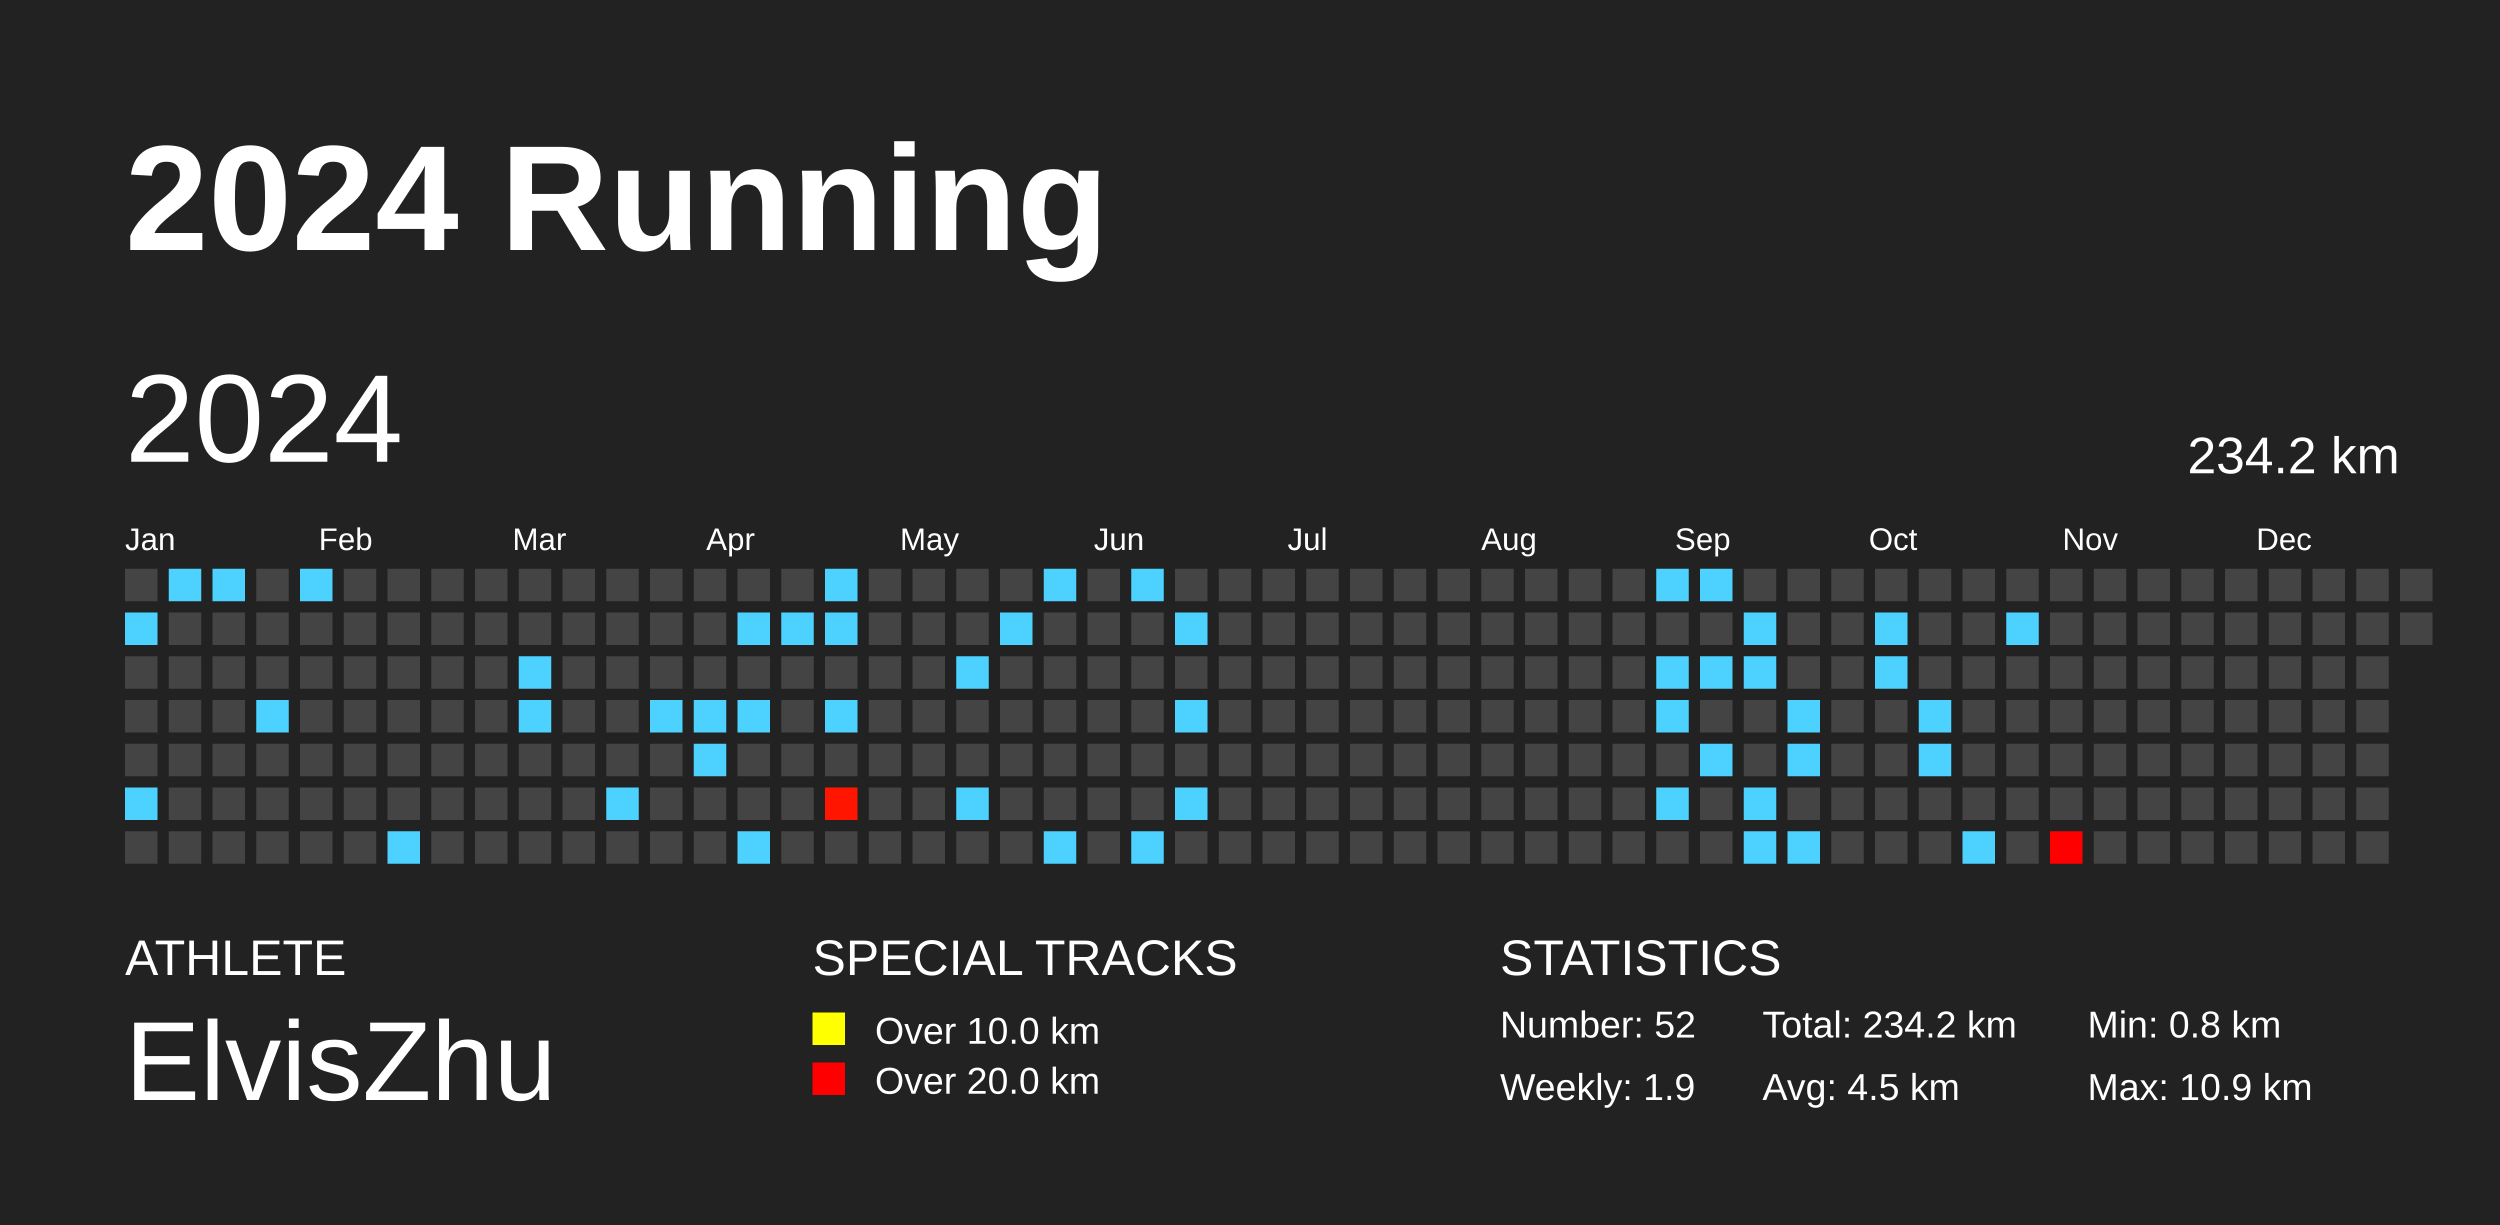
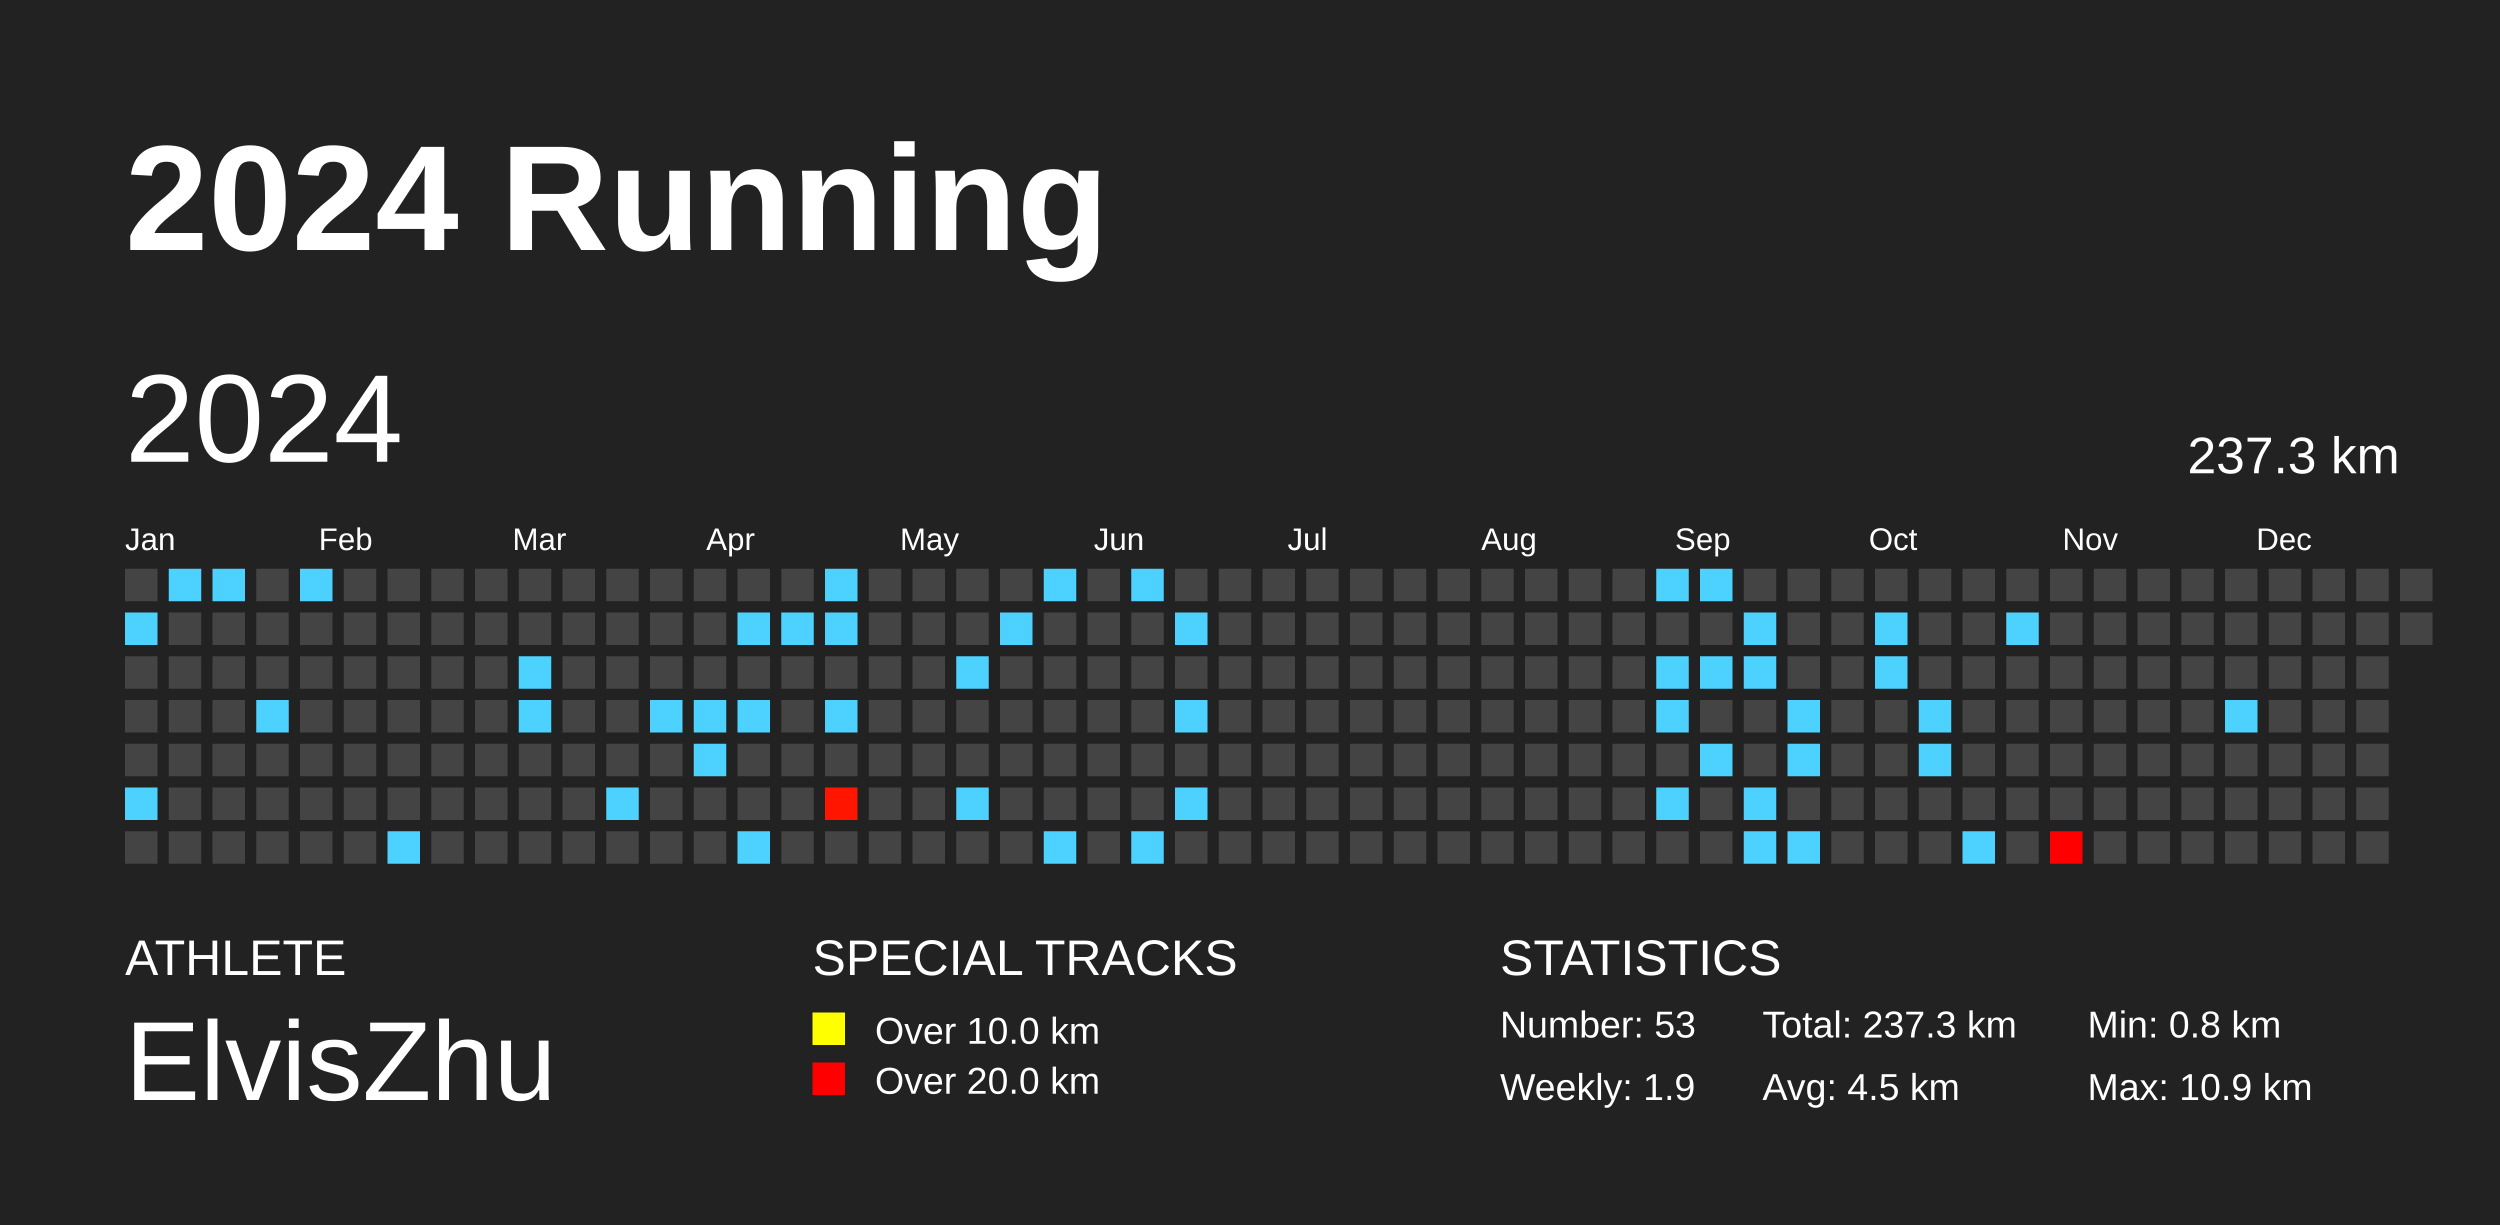
<svg xmlns="http://www.w3.org/2000/svg" baseProfile="full" height="98mm" version="1.1" viewBox="0,0,200,98" width="200mm">
  <defs />
  <rect fill="#222222" height="98" width="200" x="0" y="0" />
  <text fill="#FFFFFF" style="font-size:12px; font-family:Arial; font-weight:bold;" x="10" y="20">2024 Running</text>
  <text fill="#FFFFFF" style="font-size:4px; font-family:Arial" x="10" y="78">ATHLETE</text>
  <text fill="#FFFFFF" style="font-size:9px; font-family:Arial" x="10" y="88">ElvisZhu</text>
  <text fill="#FFFFFF" style="font-size:4px; font-family:Arial" x="65" y="78">SPECIAL TRACKS</text>
  <rect fill="yellow" height="2.6" width="2.6" x="65" y="81" />
  <text fill="#FFFFFF" style="font-size:3px; font-family:Arial" x="70" y="83.5">Over 10.0 km</text>
  <rect fill="red" height="2.6" width="2.6" x="65" y="85" />
  <text fill="#FFFFFF" style="font-size:3px; font-family:Arial" x="70" y="87.5">Over 20.0 km</text>
  <text fill="#FFFFFF" style="font-size:4px; font-family:Arial" x="120" y="78">STATISTICS</text>
-   <text fill="#FFFFFF" style="font-size:3px; font-family:Arial" x="120" y="83">Number: 52</text>
+   <text fill="#FFFFFF" style="font-size:3px; font-family:Arial" x="120" y="83">Number: 53</text>
  <text fill="#FFFFFF" style="font-size:3px; font-family:Arial" x="120" y="88">Weekly: 1.9</text>
-   <text fill="#FFFFFF" style="font-size:3px; font-family:Arial" x="141" y="83">Total: 234.2 km</text>
+   <text fill="#FFFFFF" style="font-size:3px; font-family:Arial" x="141" y="83">Total: 237.3 km</text>
  <text fill="#FFFFFF" style="font-size:3px; font-family:Arial" x="141" y="88">Avg: 4.5 km</text>
  <text fill="#FFFFFF" style="font-size:3px; font-family:Arial" x="167" y="83">Min: 0.8 km</text>
  <text fill="#FFFFFF" style="font-size:3px; font-family:Arial" x="167" y="88">Max: 10.9 km</text>
  <text dominant-baseline="hanging" fill="#FFFFFF" style="font-size:10.0px; font-family:Arial;" x="10" y="30">2024</text>
-   <text dominant-baseline="hanging" fill="#FFFFFF" style="font-size:4.125px; font-family:Arial;" x="175" y="35">234.2 km</text>
+   <text dominant-baseline="hanging" fill="#FFFFFF" style="font-size:4.125px; font-family:Arial;" x="175" y="35">237.3 km</text>
  <text fill="#FFFFFF" style="font-size:2.5px; font-family:Arial" x="10.0" y="44">Jan</text>
  <text fill="#FFFFFF" style="font-size:2.5px; font-family:Arial" x="25.5" y="44">Feb</text>
  <text fill="#FFFFFF" style="font-size:2.5px; font-family:Arial" x="41.0" y="44">Mar</text>
  <text fill="#FFFFFF" style="font-size:2.5px; font-family:Arial" x="56.5" y="44">Apr</text>
  <text fill="#FFFFFF" style="font-size:2.5px; font-family:Arial" x="72.0" y="44">May</text>
  <text fill="#FFFFFF" style="font-size:2.5px; font-family:Arial" x="87.5" y="44">Jun</text>
  <text fill="#FFFFFF" style="font-size:2.5px; font-family:Arial" x="103.0" y="44">Jul</text>
  <text fill="#FFFFFF" style="font-size:2.5px; font-family:Arial" x="118.5" y="44">Aug</text>
  <text fill="#FFFFFF" style="font-size:2.5px; font-family:Arial" x="134.0" y="44">Sep</text>
  <text fill="#FFFFFF" style="font-size:2.5px; font-family:Arial" x="149.5" y="44">Oct</text>
  <text fill="#FFFFFF" style="font-size:2.5px; font-family:Arial" x="165.0" y="44">Nov</text>
  <text fill="#FFFFFF" style="font-size:2.5px; font-family:Arial" x="180.5" y="44">Dec</text>
  <rect fill="#444444" height="2.6" width="2.6" x="10.0" y="45.5" />
  <rect fill="#4dd2ff" height="2.6" width="2.6" x="10.0" y="49.0" />
  <rect fill="#444444" height="2.6" width="2.6" x="10.0" y="52.5" />
  <rect fill="#444444" height="2.6" width="2.6" x="10.0" y="56.0" />
  <rect fill="#444444" height="2.6" width="2.6" x="10.0" y="59.5" />
  <rect fill="#4dd2ff" height="2.6" width="2.6" x="10.0" y="63.0" />
  <rect fill="#444444" height="2.6" width="2.6" x="10.0" y="66.5" />
  <rect fill="#4dd2ff" height="2.6" width="2.6" x="13.5" y="45.5" />
  <rect fill="#444444" height="2.6" width="2.6" x="13.5" y="49.0" />
  <rect fill="#444444" height="2.6" width="2.6" x="13.5" y="52.5" />
  <rect fill="#444444" height="2.6" width="2.6" x="13.5" y="56.0" />
  <rect fill="#444444" height="2.6" width="2.6" x="13.5" y="59.5" />
  <rect fill="#444444" height="2.6" width="2.6" x="13.5" y="63.0" />
  <rect fill="#444444" height="2.6" width="2.6" x="13.5" y="66.5" />
  <rect fill="#4dd2ff" height="2.6" width="2.6" x="17.0" y="45.5" />
  <rect fill="#444444" height="2.6" width="2.6" x="17.0" y="49.0" />
  <rect fill="#444444" height="2.6" width="2.6" x="17.0" y="52.5" />
  <rect fill="#444444" height="2.6" width="2.6" x="17.0" y="56.0" />
  <rect fill="#444444" height="2.6" width="2.6" x="17.0" y="59.5" />
  <rect fill="#444444" height="2.6" width="2.6" x="17.0" y="63.0" />
  <rect fill="#444444" height="2.6" width="2.6" x="17.0" y="66.5" />
  <rect fill="#444444" height="2.6" width="2.6" x="20.5" y="45.5" />
  <rect fill="#444444" height="2.6" width="2.6" x="20.5" y="49.0" />
  <rect fill="#444444" height="2.6" width="2.6" x="20.5" y="52.5" />
  <rect fill="#4dd2ff" height="2.6" width="2.6" x="20.5" y="56.0" />
  <rect fill="#444444" height="2.6" width="2.6" x="20.5" y="59.5" />
  <rect fill="#444444" height="2.6" width="2.6" x="20.5" y="63.0" />
  <rect fill="#444444" height="2.6" width="2.6" x="20.5" y="66.5" />
  <rect fill="#4dd2ff" height="2.6" width="2.6" x="24.0" y="45.5" />
  <rect fill="#444444" height="2.6" width="2.6" x="24.0" y="49.0" />
  <rect fill="#444444" height="2.6" width="2.6" x="24.0" y="52.5" />
  <rect fill="#444444" height="2.6" width="2.6" x="24.0" y="56.0" />
  <rect fill="#444444" height="2.6" width="2.6" x="24.0" y="59.5" />
  <rect fill="#444444" height="2.6" width="2.6" x="24.0" y="63.0" />
  <rect fill="#444444" height="2.6" width="2.6" x="24.0" y="66.5" />
  <rect fill="#444444" height="2.6" width="2.6" x="27.5" y="45.5" />
  <rect fill="#444444" height="2.6" width="2.6" x="27.5" y="49.0" />
  <rect fill="#444444" height="2.6" width="2.6" x="27.5" y="52.5" />
  <rect fill="#444444" height="2.6" width="2.6" x="27.5" y="56.0" />
  <rect fill="#444444" height="2.6" width="2.6" x="27.5" y="59.5" />
  <rect fill="#444444" height="2.6" width="2.6" x="27.5" y="63.0" />
  <rect fill="#444444" height="2.6" width="2.6" x="27.5" y="66.5" />
  <rect fill="#444444" height="2.6" width="2.6" x="31.0" y="45.5" />
  <rect fill="#444444" height="2.6" width="2.6" x="31.0" y="49.0" />
  <rect fill="#444444" height="2.6" width="2.6" x="31.0" y="52.5" />
  <rect fill="#444444" height="2.6" width="2.6" x="31.0" y="56.0" />
  <rect fill="#444444" height="2.6" width="2.6" x="31.0" y="59.5" />
  <rect fill="#444444" height="2.6" width="2.6" x="31.0" y="63.0" />
  <rect fill="#4dd2ff" height="2.6" width="2.6" x="31.0" y="66.5" />
  <rect fill="#444444" height="2.6" width="2.6" x="34.5" y="45.5" />
  <rect fill="#444444" height="2.6" width="2.6" x="34.5" y="49.0" />
  <rect fill="#444444" height="2.6" width="2.6" x="34.5" y="52.5" />
  <rect fill="#444444" height="2.6" width="2.6" x="34.5" y="56.0" />
  <rect fill="#444444" height="2.6" width="2.6" x="34.5" y="59.5" />
  <rect fill="#444444" height="2.6" width="2.6" x="34.5" y="63.0" />
  <rect fill="#444444" height="2.6" width="2.6" x="34.5" y="66.5" />
  <rect fill="#444444" height="2.6" width="2.6" x="38.0" y="45.5" />
  <rect fill="#444444" height="2.6" width="2.6" x="38.0" y="49.0" />
  <rect fill="#444444" height="2.6" width="2.6" x="38.0" y="52.5" />
  <rect fill="#444444" height="2.6" width="2.6" x="38.0" y="56.0" />
  <rect fill="#444444" height="2.6" width="2.6" x="38.0" y="59.5" />
  <rect fill="#444444" height="2.6" width="2.6" x="38.0" y="63.0" />
  <rect fill="#444444" height="2.6" width="2.6" x="38.0" y="66.5" />
  <rect fill="#444444" height="2.6" width="2.6" x="41.5" y="45.5" />
  <rect fill="#444444" height="2.6" width="2.6" x="41.5" y="49.0" />
  <rect fill="#4dd2ff" height="2.6" width="2.6" x="41.5" y="52.5" />
  <rect fill="#4dd2ff" height="2.6" width="2.6" x="41.5" y="56.0" />
  <rect fill="#444444" height="2.6" width="2.6" x="41.5" y="59.5" />
  <rect fill="#444444" height="2.6" width="2.6" x="41.5" y="63.0" />
  <rect fill="#444444" height="2.6" width="2.6" x="41.5" y="66.5" />
  <rect fill="#444444" height="2.6" width="2.6" x="45.0" y="45.5" />
  <rect fill="#444444" height="2.6" width="2.6" x="45.0" y="49.0" />
  <rect fill="#444444" height="2.6" width="2.6" x="45.0" y="52.5" />
  <rect fill="#444444" height="2.6" width="2.6" x="45.0" y="56.0" />
  <rect fill="#444444" height="2.6" width="2.6" x="45.0" y="59.5" />
  <rect fill="#444444" height="2.6" width="2.6" x="45.0" y="63.0" />
  <rect fill="#444444" height="2.6" width="2.6" x="45.0" y="66.5" />
  <rect fill="#444444" height="2.6" width="2.6" x="48.5" y="45.5" />
  <rect fill="#444444" height="2.6" width="2.6" x="48.5" y="49.0" />
  <rect fill="#444444" height="2.6" width="2.6" x="48.5" y="52.5" />
  <rect fill="#444444" height="2.6" width="2.6" x="48.5" y="56.0" />
  <rect fill="#444444" height="2.6" width="2.6" x="48.5" y="59.5" />
  <rect fill="#4dd2ff" height="2.6" width="2.6" x="48.5" y="63.0" />
  <rect fill="#444444" height="2.6" width="2.6" x="48.5" y="66.5" />
  <rect fill="#444444" height="2.6" width="2.6" x="52.0" y="45.5" />
  <rect fill="#444444" height="2.6" width="2.6" x="52.0" y="49.0" />
  <rect fill="#444444" height="2.6" width="2.6" x="52.0" y="52.5" />
  <rect fill="#4dd2ff" height="2.6" width="2.6" x="52.0" y="56.0" />
  <rect fill="#444444" height="2.6" width="2.6" x="52.0" y="59.5" />
  <rect fill="#444444" height="2.6" width="2.6" x="52.0" y="63.0" />
  <rect fill="#444444" height="2.6" width="2.6" x="52.0" y="66.5" />
  <rect fill="#444444" height="2.6" width="2.6" x="55.5" y="45.5" />
  <rect fill="#444444" height="2.6" width="2.6" x="55.5" y="49.0" />
  <rect fill="#444444" height="2.6" width="2.6" x="55.5" y="52.5" />
  <rect fill="#4dd2ff" height="2.6" width="2.6" x="55.5" y="56.0" />
  <rect fill="#4dd2ff" height="2.6" width="2.6" x="55.5" y="59.5" />
  <rect fill="#444444" height="2.6" width="2.6" x="55.5" y="63.0" />
  <rect fill="#444444" height="2.6" width="2.6" x="55.5" y="66.5" />
  <rect fill="#444444" height="2.6" width="2.6" x="59.0" y="45.5" />
  <rect fill="#4dd2ff" height="2.6" width="2.6" x="59.0" y="49.0" />
  <rect fill="#444444" height="2.6" width="2.6" x="59.0" y="52.5" />
  <rect fill="#4dd2ff" height="2.6" width="2.6" x="59.0" y="56.0" />
  <rect fill="#444444" height="2.6" width="2.6" x="59.0" y="59.5" />
  <rect fill="#444444" height="2.6" width="2.6" x="59.0" y="63.0" />
  <rect fill="#4dd2ff" height="2.6" width="2.6" x="59.0" y="66.5" />
  <rect fill="#444444" height="2.6" width="2.6" x="62.5" y="45.5" />
  <rect fill="#4dd2ff" height="2.6" width="2.6" x="62.5" y="49.0" />
  <rect fill="#444444" height="2.6" width="2.6" x="62.5" y="52.5" />
  <rect fill="#444444" height="2.6" width="2.6" x="62.5" y="56.0" />
  <rect fill="#444444" height="2.6" width="2.6" x="62.5" y="59.5" />
  <rect fill="#444444" height="2.6" width="2.6" x="62.5" y="63.0" />
  <rect fill="#444444" height="2.6" width="2.6" x="62.5" y="66.5" />
  <rect fill="#4dd2ff" height="2.6" width="2.6" x="66.0" y="45.5" />
  <rect fill="#4dd2ff" height="2.6" width="2.6" x="66.0" y="49.0" />
  <rect fill="#444444" height="2.6" width="2.6" x="66.0" y="52.5" />
  <rect fill="#4dd2ff" height="2.6" width="2.6" x="66.0" y="56.0" />
  <rect fill="#444444" height="2.6" width="2.6" x="66.0" y="59.5" />
  <rect fill="#ff1500" height="2.6" width="2.6" x="66.0" y="63.0" />
  <rect fill="#444444" height="2.6" width="2.6" x="66.0" y="66.5" />
  <rect fill="#444444" height="2.6" width="2.6" x="69.5" y="45.5" />
  <rect fill="#444444" height="2.6" width="2.6" x="69.5" y="49.0" />
  <rect fill="#444444" height="2.6" width="2.6" x="69.5" y="52.5" />
  <rect fill="#444444" height="2.6" width="2.6" x="69.5" y="56.0" />
  <rect fill="#444444" height="2.6" width="2.6" x="69.5" y="59.5" />
  <rect fill="#444444" height="2.6" width="2.6" x="69.5" y="63.0" />
  <rect fill="#444444" height="2.6" width="2.6" x="69.5" y="66.5" />
  <rect fill="#444444" height="2.6" width="2.6" x="73.0" y="45.5" />
  <rect fill="#444444" height="2.6" width="2.6" x="73.0" y="49.0" />
  <rect fill="#444444" height="2.6" width="2.6" x="73.0" y="52.5" />
  <rect fill="#444444" height="2.6" width="2.6" x="73.0" y="56.0" />
  <rect fill="#444444" height="2.6" width="2.6" x="73.0" y="59.5" />
  <rect fill="#444444" height="2.6" width="2.6" x="73.0" y="63.0" />
  <rect fill="#444444" height="2.6" width="2.6" x="73.0" y="66.5" />
  <rect fill="#444444" height="2.6" width="2.6" x="76.5" y="45.5" />
  <rect fill="#444444" height="2.6" width="2.6" x="76.5" y="49.0" />
  <rect fill="#4dd2ff" height="2.6" width="2.6" x="76.5" y="52.5" />
  <rect fill="#444444" height="2.6" width="2.6" x="76.5" y="56.0" />
  <rect fill="#444444" height="2.6" width="2.6" x="76.5" y="59.5" />
  <rect fill="#4dd2ff" height="2.6" width="2.6" x="76.5" y="63.0" />
  <rect fill="#444444" height="2.6" width="2.6" x="76.5" y="66.5" />
  <rect fill="#444444" height="2.6" width="2.6" x="80.0" y="45.5" />
  <rect fill="#4dd2ff" height="2.6" width="2.6" x="80.0" y="49.0" />
  <rect fill="#444444" height="2.6" width="2.6" x="80.0" y="52.5" />
  <rect fill="#444444" height="2.6" width="2.6" x="80.0" y="56.0" />
  <rect fill="#444444" height="2.6" width="2.6" x="80.0" y="59.5" />
  <rect fill="#444444" height="2.6" width="2.6" x="80.0" y="63.0" />
  <rect fill="#444444" height="2.6" width="2.6" x="80.0" y="66.5" />
  <rect fill="#4dd2ff" height="2.6" width="2.6" x="83.5" y="45.5" />
  <rect fill="#444444" height="2.6" width="2.6" x="83.5" y="49.0" />
  <rect fill="#444444" height="2.6" width="2.6" x="83.5" y="52.5" />
  <rect fill="#444444" height="2.6" width="2.6" x="83.5" y="56.0" />
  <rect fill="#444444" height="2.6" width="2.6" x="83.5" y="59.5" />
  <rect fill="#444444" height="2.6" width="2.6" x="83.5" y="63.0" />
  <rect fill="#4dd2ff" height="2.6" width="2.6" x="83.5" y="66.5" />
  <rect fill="#444444" height="2.6" width="2.6" x="87.0" y="45.5" />
  <rect fill="#444444" height="2.6" width="2.6" x="87.0" y="49.0" />
  <rect fill="#444444" height="2.6" width="2.6" x="87.0" y="52.5" />
  <rect fill="#444444" height="2.6" width="2.6" x="87.0" y="56.0" />
  <rect fill="#444444" height="2.6" width="2.6" x="87.0" y="59.5" />
  <rect fill="#444444" height="2.6" width="2.6" x="87.0" y="63.0" />
  <rect fill="#444444" height="2.6" width="2.6" x="87.0" y="66.5" />
  <rect fill="#4dd2ff" height="2.6" width="2.6" x="90.5" y="45.5" />
  <rect fill="#444444" height="2.6" width="2.6" x="90.5" y="49.0" />
  <rect fill="#444444" height="2.6" width="2.6" x="90.5" y="52.5" />
  <rect fill="#444444" height="2.6" width="2.6" x="90.5" y="56.0" />
  <rect fill="#444444" height="2.6" width="2.6" x="90.5" y="59.5" />
  <rect fill="#444444" height="2.6" width="2.6" x="90.5" y="63.0" />
  <rect fill="#4dd2ff" height="2.6" width="2.6" x="90.5" y="66.5" />
  <rect fill="#444444" height="2.6" width="2.6" x="94.0" y="45.5" />
  <rect fill="#4dd2ff" height="2.6" width="2.6" x="94.0" y="49.0" />
  <rect fill="#444444" height="2.6" width="2.6" x="94.0" y="52.5" />
  <rect fill="#4dd2ff" height="2.6" width="2.6" x="94.0" y="56.0" />
  <rect fill="#444444" height="2.6" width="2.6" x="94.0" y="59.5" />
  <rect fill="#4dd2ff" height="2.6" width="2.6" x="94.0" y="63.0" />
  <rect fill="#444444" height="2.6" width="2.6" x="94.0" y="66.5" />
  <rect fill="#444444" height="2.6" width="2.6" x="97.5" y="45.5" />
  <rect fill="#444444" height="2.6" width="2.6" x="97.5" y="49.0" />
  <rect fill="#444444" height="2.6" width="2.6" x="97.5" y="52.5" />
  <rect fill="#444444" height="2.6" width="2.6" x="97.5" y="56.0" />
  <rect fill="#444444" height="2.6" width="2.6" x="97.5" y="59.5" />
  <rect fill="#444444" height="2.6" width="2.6" x="97.5" y="63.0" />
  <rect fill="#444444" height="2.6" width="2.6" x="97.5" y="66.5" />
  <rect fill="#444444" height="2.6" width="2.6" x="101.0" y="45.5" />
  <rect fill="#444444" height="2.6" width="2.6" x="101.0" y="49.0" />
  <rect fill="#444444" height="2.6" width="2.6" x="101.0" y="52.5" />
  <rect fill="#444444" height="2.6" width="2.6" x="101.0" y="56.0" />
  <rect fill="#444444" height="2.6" width="2.6" x="101.0" y="59.5" />
  <rect fill="#444444" height="2.6" width="2.6" x="101.0" y="63.0" />
  <rect fill="#444444" height="2.6" width="2.6" x="101.0" y="66.5" />
  <rect fill="#444444" height="2.6" width="2.6" x="104.5" y="45.5" />
  <rect fill="#444444" height="2.6" width="2.6" x="104.5" y="49.0" />
  <rect fill="#444444" height="2.6" width="2.6" x="104.5" y="52.5" />
  <rect fill="#444444" height="2.6" width="2.6" x="104.5" y="56.0" />
  <rect fill="#444444" height="2.6" width="2.6" x="104.5" y="59.5" />
  <rect fill="#444444" height="2.6" width="2.6" x="104.5" y="63.0" />
  <rect fill="#444444" height="2.6" width="2.6" x="104.5" y="66.5" />
  <rect fill="#444444" height="2.6" width="2.6" x="108.0" y="45.5" />
  <rect fill="#444444" height="2.6" width="2.6" x="108.0" y="49.0" />
  <rect fill="#444444" height="2.6" width="2.6" x="108.0" y="52.5" />
  <rect fill="#444444" height="2.6" width="2.6" x="108.0" y="56.0" />
  <rect fill="#444444" height="2.6" width="2.6" x="108.0" y="59.5" />
  <rect fill="#444444" height="2.6" width="2.6" x="108.0" y="63.0" />
  <rect fill="#444444" height="2.6" width="2.6" x="108.0" y="66.5" />
  <rect fill="#444444" height="2.6" width="2.6" x="111.5" y="45.5" />
  <rect fill="#444444" height="2.6" width="2.6" x="111.5" y="49.0" />
  <rect fill="#444444" height="2.6" width="2.6" x="111.5" y="52.5" />
  <rect fill="#444444" height="2.6" width="2.6" x="111.5" y="56.0" />
  <rect fill="#444444" height="2.6" width="2.6" x="111.5" y="59.5" />
  <rect fill="#444444" height="2.6" width="2.6" x="111.5" y="63.0" />
  <rect fill="#444444" height="2.6" width="2.6" x="111.5" y="66.5" />
  <rect fill="#444444" height="2.6" width="2.6" x="115.0" y="45.5" />
  <rect fill="#444444" height="2.6" width="2.6" x="115.0" y="49.0" />
  <rect fill="#444444" height="2.6" width="2.6" x="115.0" y="52.5" />
  <rect fill="#444444" height="2.6" width="2.6" x="115.0" y="56.0" />
  <rect fill="#444444" height="2.6" width="2.6" x="115.0" y="59.5" />
  <rect fill="#444444" height="2.6" width="2.6" x="115.0" y="63.0" />
  <rect fill="#444444" height="2.6" width="2.6" x="115.0" y="66.5" />
  <rect fill="#444444" height="2.6" width="2.6" x="118.5" y="45.5" />
  <rect fill="#444444" height="2.6" width="2.6" x="118.5" y="49.0" />
  <rect fill="#444444" height="2.6" width="2.6" x="118.5" y="52.5" />
  <rect fill="#444444" height="2.6" width="2.6" x="118.5" y="56.0" />
  <rect fill="#444444" height="2.6" width="2.6" x="118.5" y="59.5" />
  <rect fill="#444444" height="2.6" width="2.6" x="118.5" y="63.0" />
  <rect fill="#444444" height="2.6" width="2.6" x="118.5" y="66.5" />
  <rect fill="#444444" height="2.6" width="2.6" x="122.0" y="45.5" />
  <rect fill="#444444" height="2.6" width="2.6" x="122.0" y="49.0" />
  <rect fill="#444444" height="2.6" width="2.6" x="122.0" y="52.5" />
  <rect fill="#444444" height="2.6" width="2.6" x="122.0" y="56.0" />
  <rect fill="#444444" height="2.6" width="2.6" x="122.0" y="59.5" />
  <rect fill="#444444" height="2.6" width="2.6" x="122.0" y="63.0" />
  <rect fill="#444444" height="2.6" width="2.6" x="122.0" y="66.5" />
  <rect fill="#444444" height="2.6" width="2.6" x="125.5" y="45.5" />
  <rect fill="#444444" height="2.6" width="2.6" x="125.5" y="49.0" />
  <rect fill="#444444" height="2.6" width="2.6" x="125.5" y="52.5" />
  <rect fill="#444444" height="2.6" width="2.6" x="125.5" y="56.0" />
  <rect fill="#444444" height="2.6" width="2.6" x="125.5" y="59.5" />
  <rect fill="#444444" height="2.6" width="2.6" x="125.5" y="63.0" />
  <rect fill="#444444" height="2.6" width="2.6" x="125.5" y="66.5" />
  <rect fill="#444444" height="2.6" width="2.6" x="129.0" y="45.5" />
  <rect fill="#444444" height="2.6" width="2.6" x="129.0" y="49.0" />
  <rect fill="#444444" height="2.6" width="2.6" x="129.0" y="52.5" />
  <rect fill="#444444" height="2.6" width="2.6" x="129.0" y="56.0" />
  <rect fill="#444444" height="2.6" width="2.6" x="129.0" y="59.5" />
  <rect fill="#444444" height="2.6" width="2.6" x="129.0" y="63.0" />
  <rect fill="#444444" height="2.6" width="2.6" x="129.0" y="66.5" />
  <rect fill="#4dd2ff" height="2.6" width="2.6" x="132.5" y="45.5" />
  <rect fill="#444444" height="2.6" width="2.6" x="132.5" y="49.0" />
  <rect fill="#4dd2ff" height="2.6" width="2.6" x="132.5" y="52.5" />
  <rect fill="#4dd2ff" height="2.6" width="2.6" x="132.5" y="56.0" />
  <rect fill="#444444" height="2.6" width="2.6" x="132.5" y="59.5" />
  <rect fill="#4dd2ff" height="2.6" width="2.6" x="132.5" y="63.0" />
  <rect fill="#444444" height="2.6" width="2.6" x="132.5" y="66.5" />
  <rect fill="#4dd2ff" height="2.6" width="2.6" x="136.0" y="45.5" />
  <rect fill="#444444" height="2.6" width="2.6" x="136.0" y="49.0" />
  <rect fill="#4dd2ff" height="2.6" width="2.6" x="136.0" y="52.5" />
  <rect fill="#444444" height="2.6" width="2.6" x="136.0" y="56.0" />
  <rect fill="#4dd2ff" height="2.6" width="2.6" x="136.0" y="59.5" />
  <rect fill="#444444" height="2.6" width="2.6" x="136.0" y="63.0" />
  <rect fill="#444444" height="2.6" width="2.6" x="136.0" y="66.5" />
  <rect fill="#444444" height="2.6" width="2.6" x="139.5" y="45.5" />
  <rect fill="#4dd2ff" height="2.6" width="2.6" x="139.5" y="49.0" />
  <rect fill="#4dd2ff" height="2.6" width="2.6" x="139.5" y="52.5" />
  <rect fill="#444444" height="2.6" width="2.6" x="139.5" y="56.0" />
  <rect fill="#444444" height="2.6" width="2.6" x="139.5" y="59.5" />
  <rect fill="#4dd2ff" height="2.6" width="2.6" x="139.5" y="63.0" />
  <rect fill="#4dd2ff" height="2.6" width="2.6" x="139.5" y="66.5" />
  <rect fill="#444444" height="2.6" width="2.6" x="143.0" y="45.5" />
  <rect fill="#444444" height="2.6" width="2.6" x="143.0" y="49.0" />
  <rect fill="#444444" height="2.6" width="2.6" x="143.0" y="52.5" />
  <rect fill="#4dd2ff" height="2.6" width="2.6" x="143.0" y="56.0" />
  <rect fill="#4dd2ff" height="2.6" width="2.6" x="143.0" y="59.5" />
  <rect fill="#444444" height="2.6" width="2.6" x="143.0" y="63.0" />
  <rect fill="#4dd2ff" height="2.6" width="2.6" x="143.0" y="66.5" />
  <rect fill="#444444" height="2.6" width="2.6" x="146.5" y="45.5" />
  <rect fill="#444444" height="2.6" width="2.6" x="146.5" y="49.0" />
  <rect fill="#444444" height="2.6" width="2.6" x="146.5" y="52.5" />
  <rect fill="#444444" height="2.6" width="2.6" x="146.5" y="56.0" />
  <rect fill="#444444" height="2.6" width="2.6" x="146.5" y="59.5" />
  <rect fill="#444444" height="2.6" width="2.6" x="146.5" y="63.0" />
  <rect fill="#444444" height="2.6" width="2.6" x="146.5" y="66.5" />
  <rect fill="#444444" height="2.6" width="2.6" x="150.0" y="45.5" />
  <rect fill="#4dd2ff" height="2.6" width="2.6" x="150.0" y="49.0" />
  <rect fill="#4dd2ff" height="2.6" width="2.6" x="150.0" y="52.5" />
  <rect fill="#444444" height="2.6" width="2.6" x="150.0" y="56.0" />
  <rect fill="#444444" height="2.6" width="2.6" x="150.0" y="59.5" />
  <rect fill="#444444" height="2.6" width="2.6" x="150.0" y="63.0" />
  <rect fill="#444444" height="2.6" width="2.6" x="150.0" y="66.5" />
  <rect fill="#444444" height="2.6" width="2.6" x="153.5" y="45.5" />
  <rect fill="#444444" height="2.6" width="2.6" x="153.5" y="49.0" />
  <rect fill="#444444" height="2.6" width="2.6" x="153.5" y="52.5" />
  <rect fill="#4dd2ff" height="2.6" width="2.6" x="153.5" y="56.0" />
  <rect fill="#4dd2ff" height="2.6" width="2.6" x="153.5" y="59.5" />
  <rect fill="#444444" height="2.6" width="2.6" x="153.5" y="63.0" />
  <rect fill="#444444" height="2.6" width="2.6" x="153.5" y="66.5" />
  <rect fill="#444444" height="2.6" width="2.6" x="157.0" y="45.5" />
  <rect fill="#444444" height="2.6" width="2.6" x="157.0" y="49.0" />
  <rect fill="#444444" height="2.6" width="2.6" x="157.0" y="52.5" />
  <rect fill="#444444" height="2.6" width="2.6" x="157.0" y="56.0" />
  <rect fill="#444444" height="2.6" width="2.6" x="157.0" y="59.5" />
  <rect fill="#444444" height="2.6" width="2.6" x="157.0" y="63.0" />
  <rect fill="#4dd2ff" height="2.6" width="2.6" x="157.0" y="66.5" />
  <rect fill="#444444" height="2.6" width="2.6" x="160.5" y="45.5" />
  <rect fill="#4dd2ff" height="2.6" width="2.6" x="160.5" y="49.0" />
  <rect fill="#444444" height="2.6" width="2.6" x="160.5" y="52.5" />
  <rect fill="#444444" height="2.6" width="2.6" x="160.5" y="56.0" />
  <rect fill="#444444" height="2.6" width="2.6" x="160.5" y="59.5" />
  <rect fill="#444444" height="2.6" width="2.6" x="160.5" y="63.0" />
  <rect fill="#444444" height="2.6" width="2.6" x="160.5" y="66.5" />
  <rect fill="#444444" height="2.6" width="2.6" x="164.0" y="45.5" />
  <rect fill="#444444" height="2.6" width="2.6" x="164.0" y="49.0" />
  <rect fill="#444444" height="2.6" width="2.6" x="164.0" y="52.5" />
  <rect fill="#444444" height="2.6" width="2.6" x="164.0" y="56.0" />
  <rect fill="#444444" height="2.6" width="2.6" x="164.0" y="59.5" />
  <rect fill="#444444" height="2.6" width="2.6" x="164.0" y="63.0" />
  <rect fill="#ff0000" height="2.6" width="2.6" x="164.0" y="66.5" />
  <rect fill="#444444" height="2.6" width="2.6" x="167.5" y="45.5" />
  <rect fill="#444444" height="2.6" width="2.6" x="167.5" y="49.0" />
  <rect fill="#444444" height="2.6" width="2.6" x="167.5" y="52.5" />
  <rect fill="#444444" height="2.6" width="2.6" x="167.5" y="56.0" />
  <rect fill="#444444" height="2.6" width="2.6" x="167.5" y="59.5" />
  <rect fill="#444444" height="2.6" width="2.6" x="167.5" y="63.0" />
  <rect fill="#444444" height="2.6" width="2.6" x="167.5" y="66.5" />
  <rect fill="#444444" height="2.6" width="2.6" x="171.0" y="45.5" />
  <rect fill="#444444" height="2.6" width="2.6" x="171.0" y="49.0" />
  <rect fill="#444444" height="2.6" width="2.6" x="171.0" y="52.5" />
  <rect fill="#444444" height="2.6" width="2.6" x="171.0" y="56.0" />
  <rect fill="#444444" height="2.6" width="2.6" x="171.0" y="59.5" />
  <rect fill="#444444" height="2.6" width="2.6" x="171.0" y="63.0" />
  <rect fill="#444444" height="2.6" width="2.6" x="171.0" y="66.5" />
  <rect fill="#444444" height="2.6" width="2.6" x="174.5" y="45.5" />
  <rect fill="#444444" height="2.6" width="2.6" x="174.5" y="49.0" />
  <rect fill="#444444" height="2.6" width="2.6" x="174.5" y="52.5" />
  <rect fill="#444444" height="2.6" width="2.6" x="174.5" y="56.0" />
  <rect fill="#444444" height="2.6" width="2.6" x="174.5" y="59.5" />
  <rect fill="#444444" height="2.6" width="2.6" x="174.5" y="63.0" />
  <rect fill="#444444" height="2.6" width="2.6" x="174.5" y="66.5" />
  <rect fill="#444444" height="2.6" width="2.6" x="178.0" y="45.5" />
  <rect fill="#444444" height="2.6" width="2.6" x="178.0" y="49.0" />
  <rect fill="#444444" height="2.6" width="2.6" x="178.0" y="52.5" />
-   <rect fill="#444444" height="2.6" width="2.6" x="178.0" y="56.0" />
+   <rect fill="#4dd2ff" height="2.6" width="2.6" x="178.0" y="56.0" />
  <rect fill="#444444" height="2.6" width="2.6" x="178.0" y="59.5" />
  <rect fill="#444444" height="2.6" width="2.6" x="178.0" y="63.0" />
  <rect fill="#444444" height="2.6" width="2.6" x="178.0" y="66.5" />
  <rect fill="#444444" height="2.6" width="2.6" x="181.5" y="45.5" />
  <rect fill="#444444" height="2.6" width="2.6" x="181.5" y="49.0" />
  <rect fill="#444444" height="2.6" width="2.6" x="181.5" y="52.5" />
  <rect fill="#444444" height="2.6" width="2.6" x="181.5" y="56.0" />
  <rect fill="#444444" height="2.6" width="2.6" x="181.5" y="59.5" />
  <rect fill="#444444" height="2.6" width="2.6" x="181.5" y="63.0" />
  <rect fill="#444444" height="2.6" width="2.6" x="181.5" y="66.5" />
  <rect fill="#444444" height="2.6" width="2.6" x="185.0" y="45.5" />
  <rect fill="#444444" height="2.6" width="2.6" x="185.0" y="49.0" />
  <rect fill="#444444" height="2.6" width="2.6" x="185.0" y="52.5" />
  <rect fill="#444444" height="2.6" width="2.6" x="185.0" y="56.0" />
  <rect fill="#444444" height="2.6" width="2.6" x="185.0" y="59.5" />
  <rect fill="#444444" height="2.6" width="2.6" x="185.0" y="63.0" />
  <rect fill="#444444" height="2.6" width="2.6" x="185.0" y="66.5" />
  <rect fill="#444444" height="2.6" width="2.6" x="188.5" y="45.5" />
  <rect fill="#444444" height="2.6" width="2.6" x="188.5" y="49.0" />
  <rect fill="#444444" height="2.6" width="2.6" x="188.5" y="52.5" />
  <rect fill="#444444" height="2.6" width="2.6" x="188.5" y="56.0" />
  <rect fill="#444444" height="2.6" width="2.6" x="188.5" y="59.5" />
  <rect fill="#444444" height="2.6" width="2.6" x="188.5" y="63.0" />
  <rect fill="#444444" height="2.6" width="2.6" x="188.5" y="66.5" />
  <rect fill="#444444" height="2.6" width="2.6" x="192.0" y="45.5" />
  <rect fill="#444444" height="2.6" width="2.6" x="192.0" y="49.0" />
</svg>
